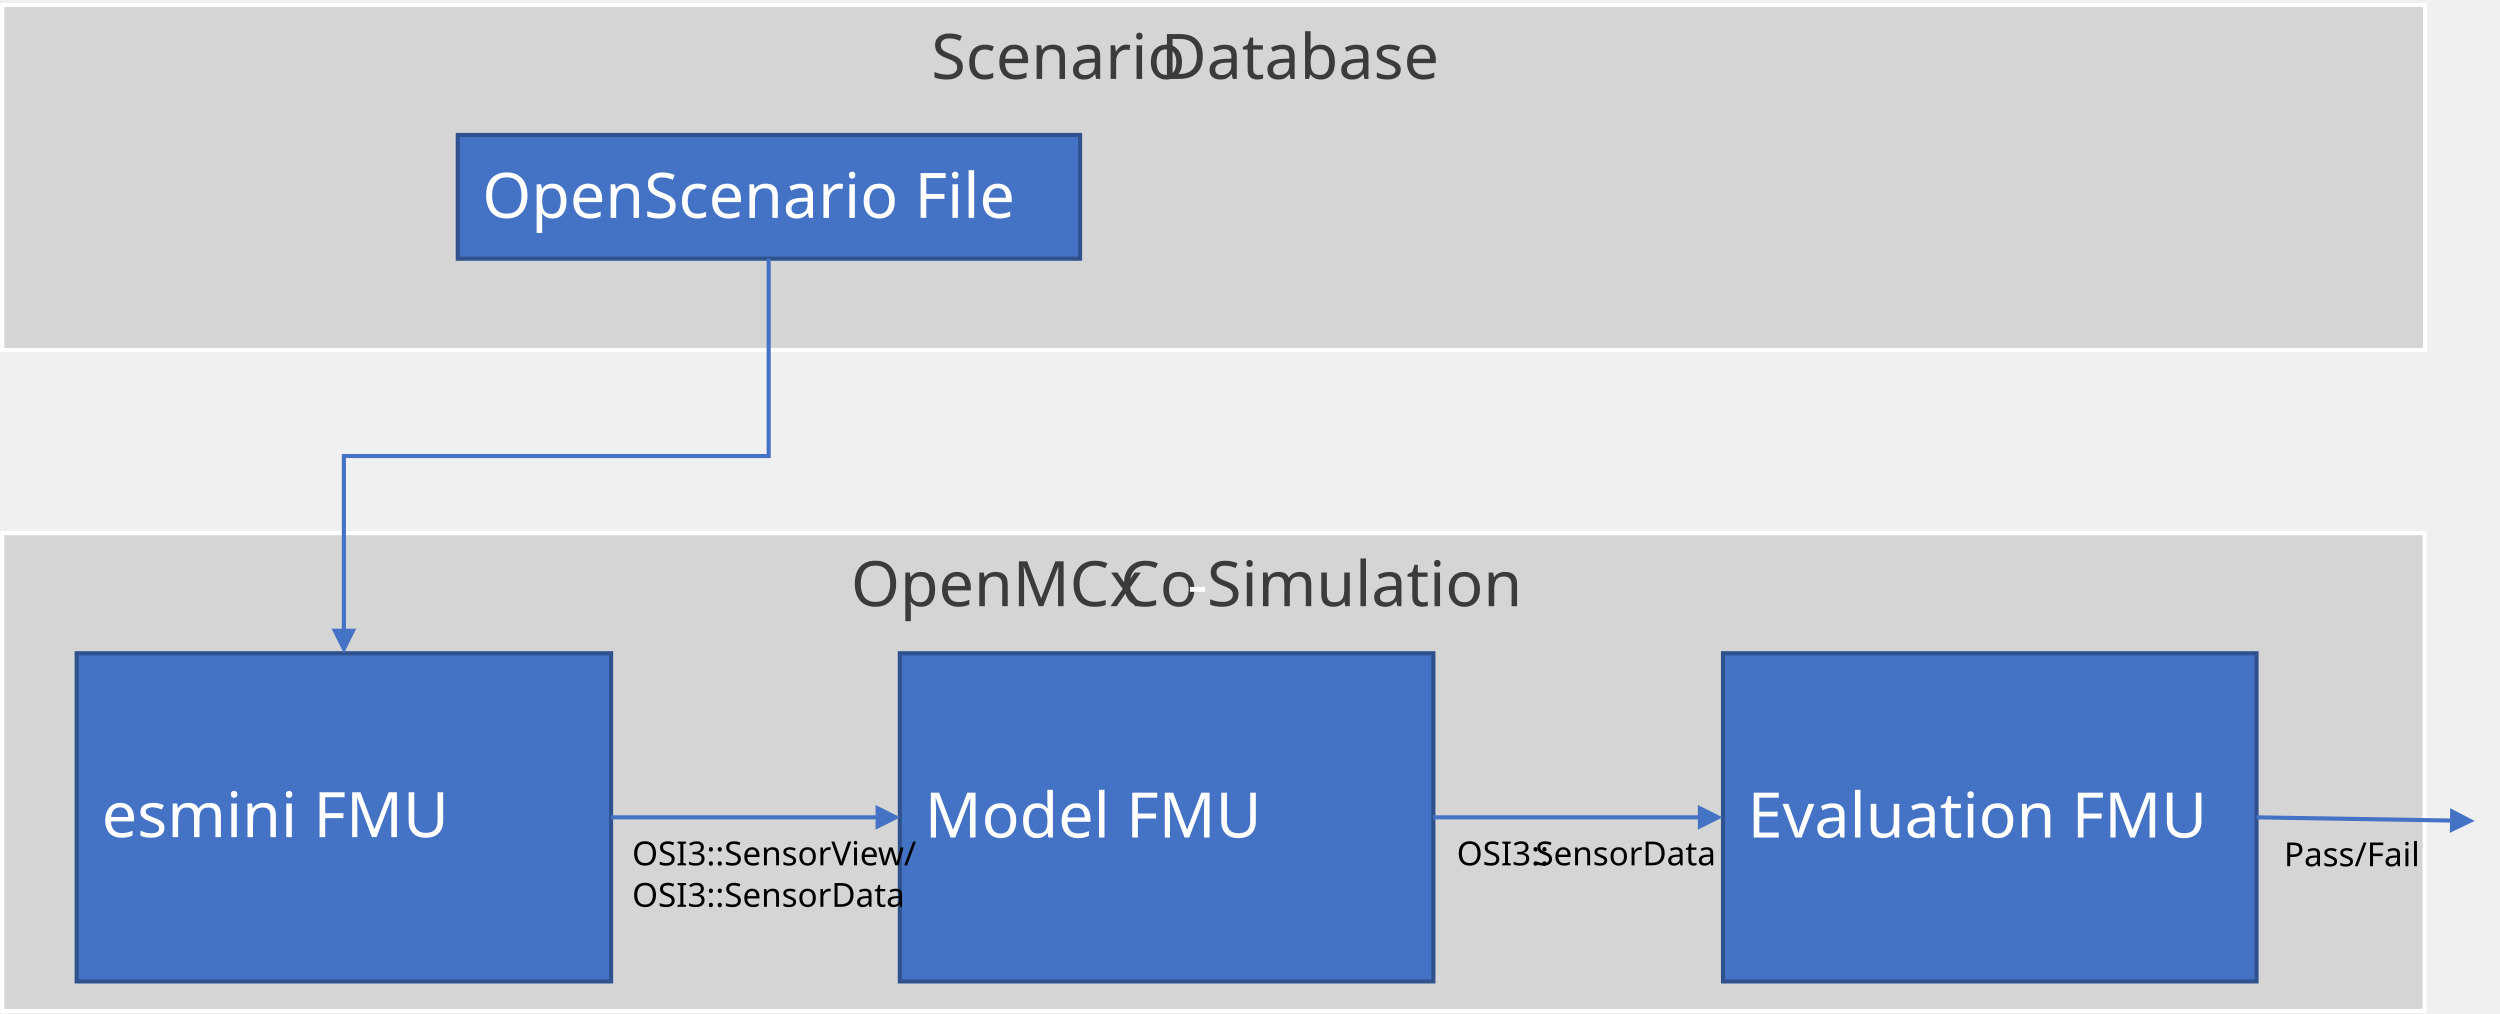
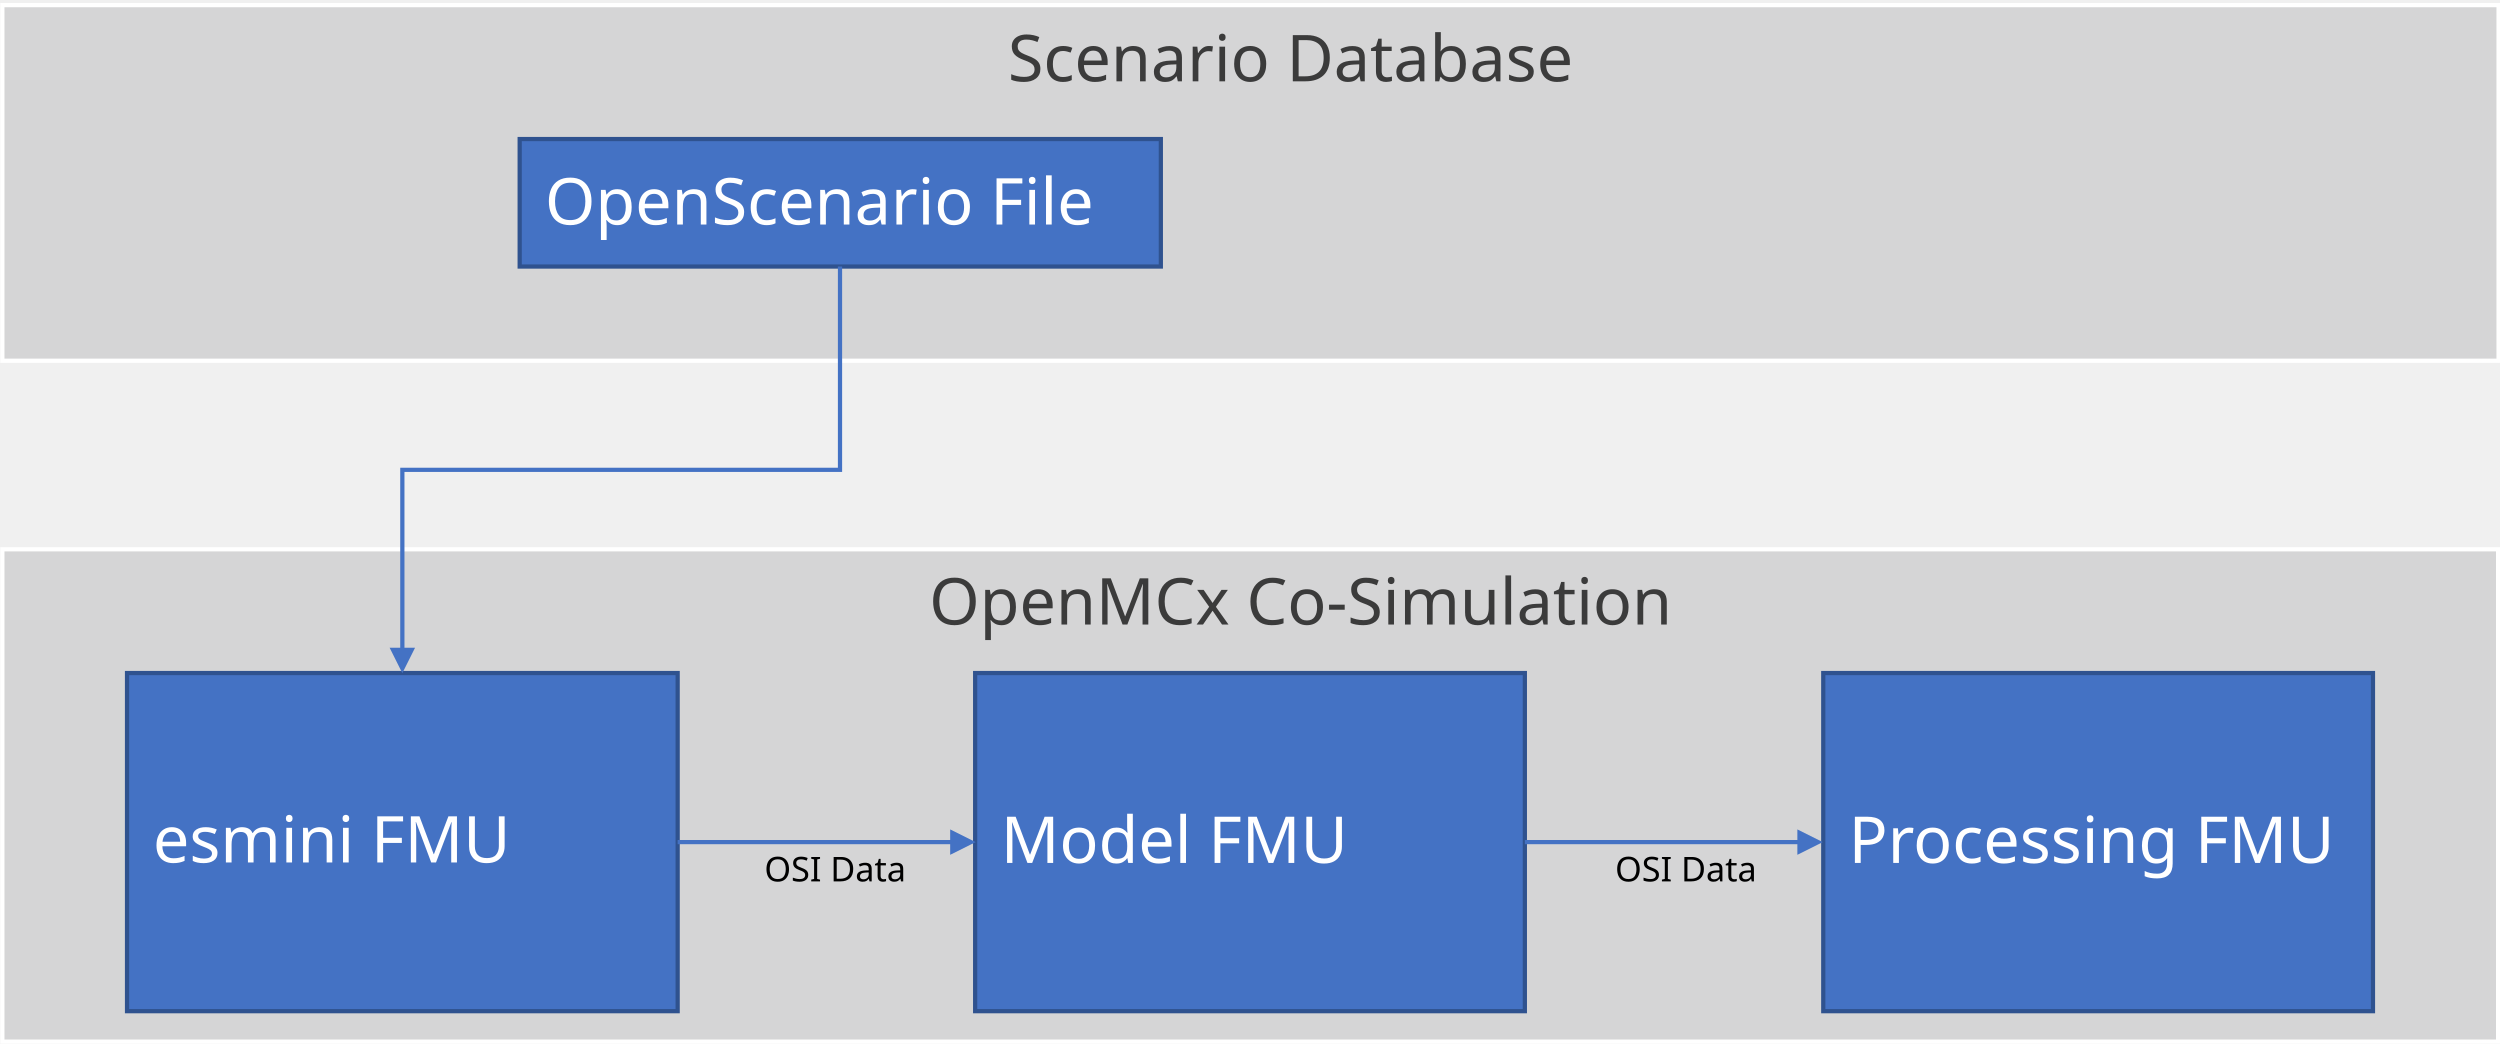
- <svg xmlns="http://www.w3.org/2000/svg" width="2788" height="1130" xml:space="preserve" overflow="hidden" version="1.1" id="svg73">
+ <svg xmlns="http://www.w3.org/2000/svg" width="2705.987" height="1130" xml:space="preserve" overflow="hidden" version="1.1" id="svg73">
  <defs id="defs5">
    <clipPath id="clip0">
      <rect x="11" y="207" width="2788" height="1130" id="rect2" />
    </clipPath>
  </defs>
-   <g clip-path="url(#clip0)" transform="translate(-11 -207)" id="g71">
+   <g clip-path="url(#clip0)" transform="translate(-11,-207)" id="g71">
    <rect x="13.546" y="801.546" width="2701.403" height="532.908" stroke="#ffffff" stroke-width="4.583" stroke-miterlimit="8" fill="#a6a6a6" id="rect7" style="fill:#d5d5d6;fill-opacity:1" />
-     <text fill="#FFFFFF" font-family="Calibri,Calibri_MSFontService,sans-serif" font-weight="400" font-size="70" transform="matrix(1 0 0 1 959.998 883)" id="text9" style="fill:#3b3b3b;fill-opacity:1">OpenMCx</text>
-     <text fill="#FFFFFF" font-family="Calibri,Calibri_MSFontService,sans-serif" font-weight="400" font-size="70" transform="matrix(1 0 0 1 1260.21 883)" id="text11" style="fill:#3b3b3b;fill-opacity:1">Co</text>
-     <text fill="#FFFFFF" font-family="Calibri,Calibri_MSFontService,sans-serif" font-weight="400" font-size="70" transform="matrix(1 0 0 1 1335.26 883)" id="text13">-</text>
-     <text fill="#FFFFFF" font-family="Calibri,Calibri_MSFontService,sans-serif" font-weight="400" font-size="70" transform="matrix(1 0 0 1 1357.03 883)" id="text15" style="fill:#3b3b3b;fill-opacity:1">Simulation</text>
+     <text fill="#FFFFFF" font-family="Calibri, Calibri_MSFontService, sans-serif" font-weight="400" font-size="70px" id="text9" style="fill:#3b3b3b;fill-opacity:1" x="1016.762" y="883">OpenMCx Co-Simulation</text>
    <rect x="13.546" y="212.546" width="2701.892" height="384.908" stroke="#ffffff" stroke-width="4.577" stroke-miterlimit="8" fill="#a6a6a6" id="rect17" style="fill:#d5d5d6;fill-opacity:1" />
-     <text fill="#FFFFFF" font-family="Calibri, Calibri_MSFontService, sans-serif" font-weight="400" font-size="70px" transform="translate(1049.59,295)" id="text19" style="fill:#3b3b3b;fill-opacity:1">Scenario</text>
-     <text fill="#FFFFFF" font-family="Calibri,Calibri_MSFontService,sans-serif" font-weight="400" font-size="70" transform="matrix(1 0 0 1 1305.55 295)" id="text21" style="fill:#3b3b3b;fill-opacity:1">Database</text>
-     <rect x="1014.5" y="935.5" width="595" height="366" stroke="#2F528F" stroke-width="4.583" stroke-miterlimit="8" fill="#4472C4" id="rect23" />
-     <text fill="#ffffff" font-family="Calibri, Calibri_MSFontService, sans-serif" font-weight="400" font-size="70px" transform="translate(1042.24,1141)" id="text25">Model FMU</text>
-     <rect x="96.5" y="935.5" width="596" height="366" stroke="#2F528F" stroke-width="4.583" stroke-miterlimit="8" fill="#4472C4" id="rect27" />
-     <text fill="#ffffff" font-family="Calibri, Calibri_MSFontService, sans-serif" font-weight="400" font-size="70px" id="text29" x="124.548" y="1140.555">esmini FMU</text>
-     <rect x="1932.5" y="935.5" width="595" height="366" stroke="#2F528F" stroke-width="4.583" stroke-miterlimit="8" fill="#4472C4" id="rect35" />
-     <text fill="#FFFFFF" font-family="Calibri,Calibri_MSFontService,sans-serif" font-weight="400" font-size="70" transform="matrix(1 0 0 1 1959.93 1141)" id="text37">Evaluation FMU</text>
-     <rect x="521.5" y="357.5" width="694" height="138" stroke="#2F528F" stroke-width="4.583" stroke-miterlimit="8" fill="#4472C4" id="rect39" />
-     <text fill="#ffffff" font-family="Calibri, Calibri_MSFontService, sans-serif" font-weight="400" font-size="70px" transform="translate(548.848,450)" id="text41">OpenScenario File</text>
-     <path d="M870.515 495.5 870.515 717.853 394.5 717.853 396.792 715.561 396.792 912.705 392.208 912.705 392.208 713.269 868.223 713.269 865.931 715.561 865.931 495.5ZM408.25 908.122 394.5 935.622 380.75 908.122Z" fill="#4472C4" id="path51" />
-     <path d="M2.56477e-06-2.292 299.547-2.291 299.547 2.292-2.56477e-06 2.292ZM294.963-13.75 322.463 0 294.963 13.75Z" fill="#4472C4" transform="matrix(1 0 0 -1 692.5 1118.5)" id="path55" />
-     <path d="M1609.5 1116.21 1909.05 1116.21 1909.05 1120.79 1609.5 1120.79ZM1904.46 1104.75 1931.96 1118.5 1904.46 1132.25Z" fill="#4472C4" id="path57" />
-     <text font-family="Calibri, Calibri_MSFontService, sans-serif" font-weight="400" font-size="37px" transform="translate(715.918,1172)" id="text59">
-       <tspan id="tspan320" x="0" y="0">OSI3::SensorView/</tspan>
-       <tspan id="tspan322" x="0" y="46.25">OSI3::SensorData</tspan>
+     <text fill="#FFFFFF" font-family="Calibri, Calibri_MSFontService, sans-serif" font-weight="400" font-size="70px" id="text19" style="fill:#3b3b3b;fill-opacity:1" x="1101.972" y="295">
+       <tspan id="tspan19878" x="1101.972" y="295">Scenario Database</tspan>
    </text>
-     <text font-family="Calibri,Calibri_MSFontService,sans-serif" font-weight="400" font-size="37" transform="matrix(1 0 0 1 1635.58 1172)" id="text63">OSI3::</text>
-     <text font-family="Calibri,Calibri_MSFontService,sans-serif" font-weight="400" font-size="37" transform="matrix(1 0 0 1 1723.24 1172)" id="text65">SensorData</text>
-     <path d="M2527.54 1116.21 2747.87 1119.84 2747.8 1124.43 2527.46 1120.79ZM2743.48 1108.31 2770.75 1122.51 2743.03 1135.81Z" fill="#4472C4" id="path67" />
-     <text font-family="Calibri, Calibri_MSFontService, sans-serif" font-weight="400" font-size="37px" id="text69" x="2558.12" y="1173">Pass/Fail</text>
+     <rect x="1066.494" y="935.5" width="595" height="366" stroke="#2f528f" stroke-width="4.583" stroke-miterlimit="8" fill="#4472c4" id="rect23" />
+     <text fill="#ffffff" font-family="Calibri, Calibri_MSFontService, sans-serif" font-weight="400" font-size="70px" id="text25" x="1094.234" y="1141">Model FMU</text>
+     <rect x="148.494" y="935.5" width="596" height="366" stroke="#2f528f" stroke-width="4.583" stroke-miterlimit="8" fill="#4472c4" id="rect27" />
+     <text fill="#ffffff" font-family="Calibri, Calibri_MSFontService, sans-serif" font-weight="400" font-size="70px" id="text29" x="176.541" y="1140.555">esmini FMU</text>
+     <rect x="1984.494" y="935.5" width="595" height="366" stroke="#2f528f" stroke-width="4.583" stroke-miterlimit="8" fill="#4472c4" id="rect35" />
+     <text fill="#ffffff" font-family="Calibri, Calibri_MSFontService, sans-serif" font-weight="400" font-size="70px" id="text37" x="2011.924" y="1141">Processing FMU</text>
+     <rect x="573.493" y="357.5" width="694" height="138" stroke="#2f528f" stroke-width="4.583" stroke-miterlimit="8" fill="#4472c4" id="rect39" />
+     <text fill="#ffffff" font-family="Calibri, Calibri_MSFontService, sans-serif" font-weight="400" font-size="70px" id="text41" x="600.841" y="450">OpenScenario File</text>
+     <path d="m 922.508,495.5 v 222.353 h -476.015 l 2.292,-2.292 v 197.144 h -4.584 V 713.269 h 476.015 l -2.292,2.292 V 495.5 Z m -462.265,412.622 -13.75,27.5 -13.75,-27.5 z" fill="#4472c4" id="path51" />
+     <path d="m 744.493,1120.792 299.547,-4e-4 v -4.583 l -299.547,3e-4 z m 294.963,11.458 27.5,-13.75 -27.5,-13.75 z" fill="#4472c4" id="path55" />
+     <path d="m 1661.494,1116.21 h 299.55 v 4.58 h -299.55 z m 294.96,-11.46 27.5,13.75 -27.5,13.75 z" fill="#4472c4" id="path57" />
+     <text font-family="Calibri, Calibri_MSFontService, sans-serif" font-weight="400" font-size="37px" id="text59" x="838.369" y="1161.01">
+       <tspan id="tspan322" x="838.369" y="1161.01">OSI Data</tspan>
+     </text>
+     <text font-family="Calibri, Calibri_MSFontService, sans-serif" font-weight="400" font-size="37px" id="text63" x="1759.173" y="1161.01">OSI Data</text>
+     <text font-family="Calibri, Calibri_MSFontService, sans-serif" font-weight="400" font-size="37px" transform="translate(1723.24,1172)" id="text65" />
  </g>
</svg>
